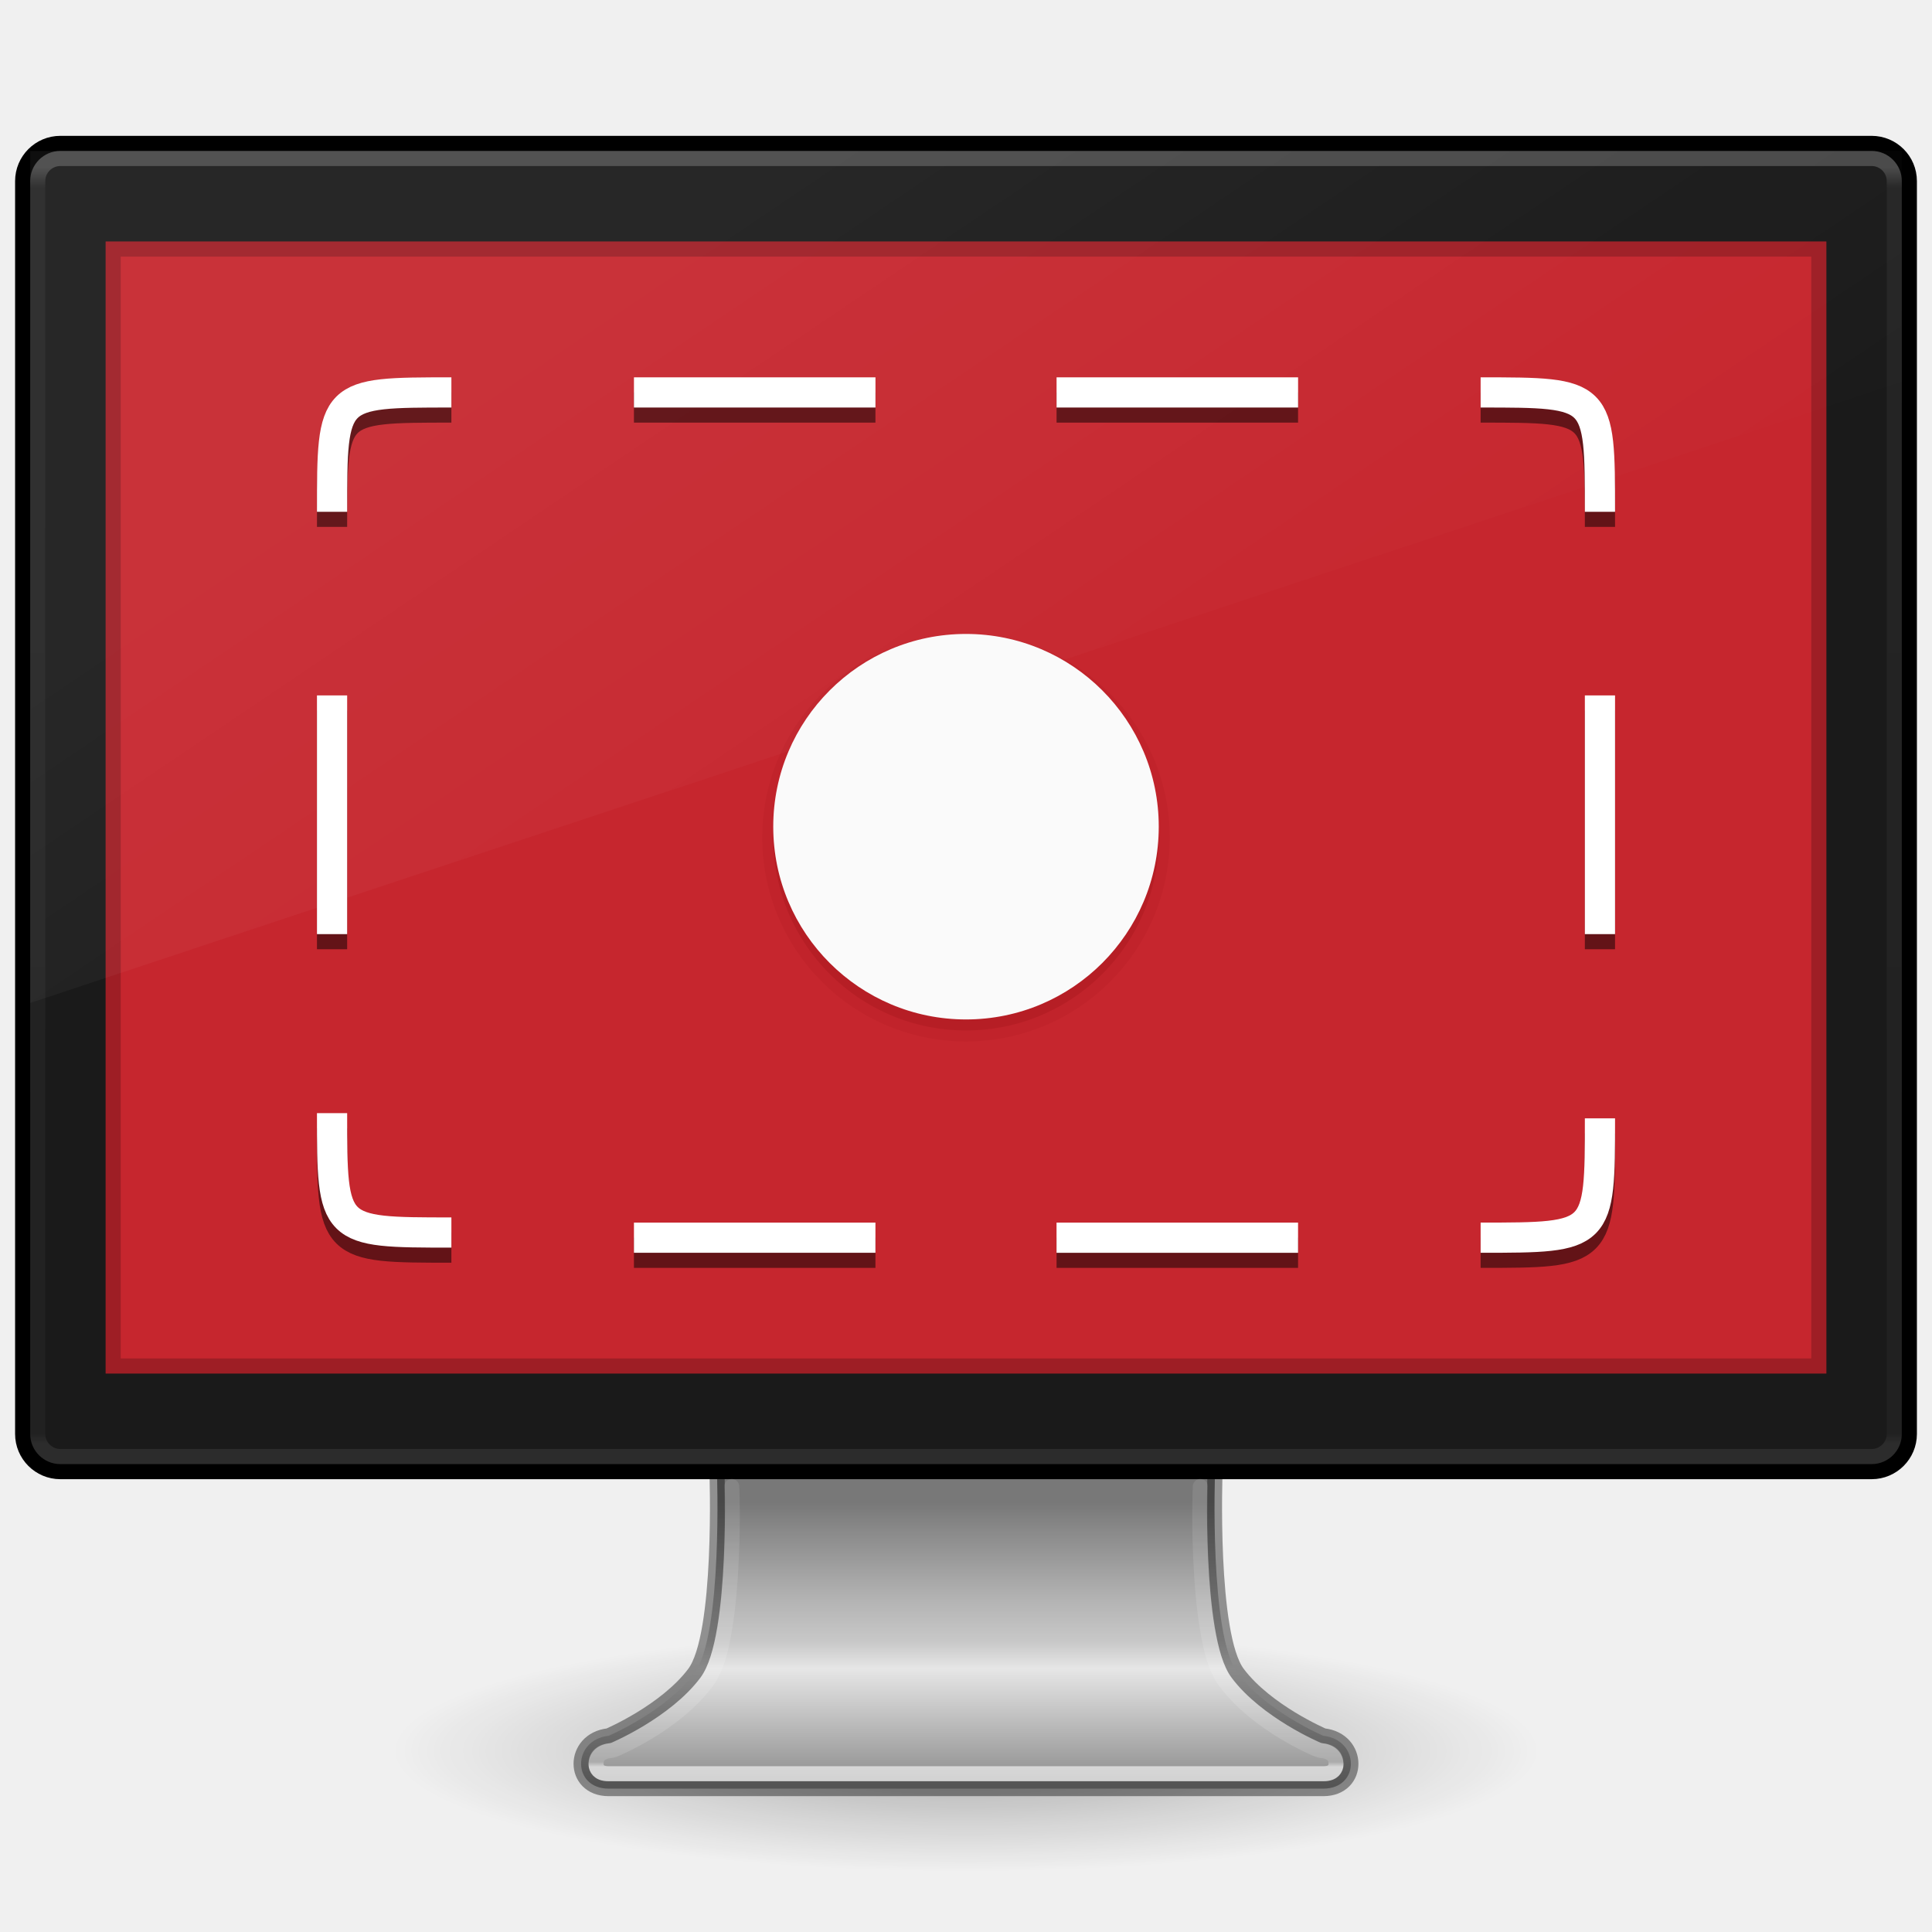
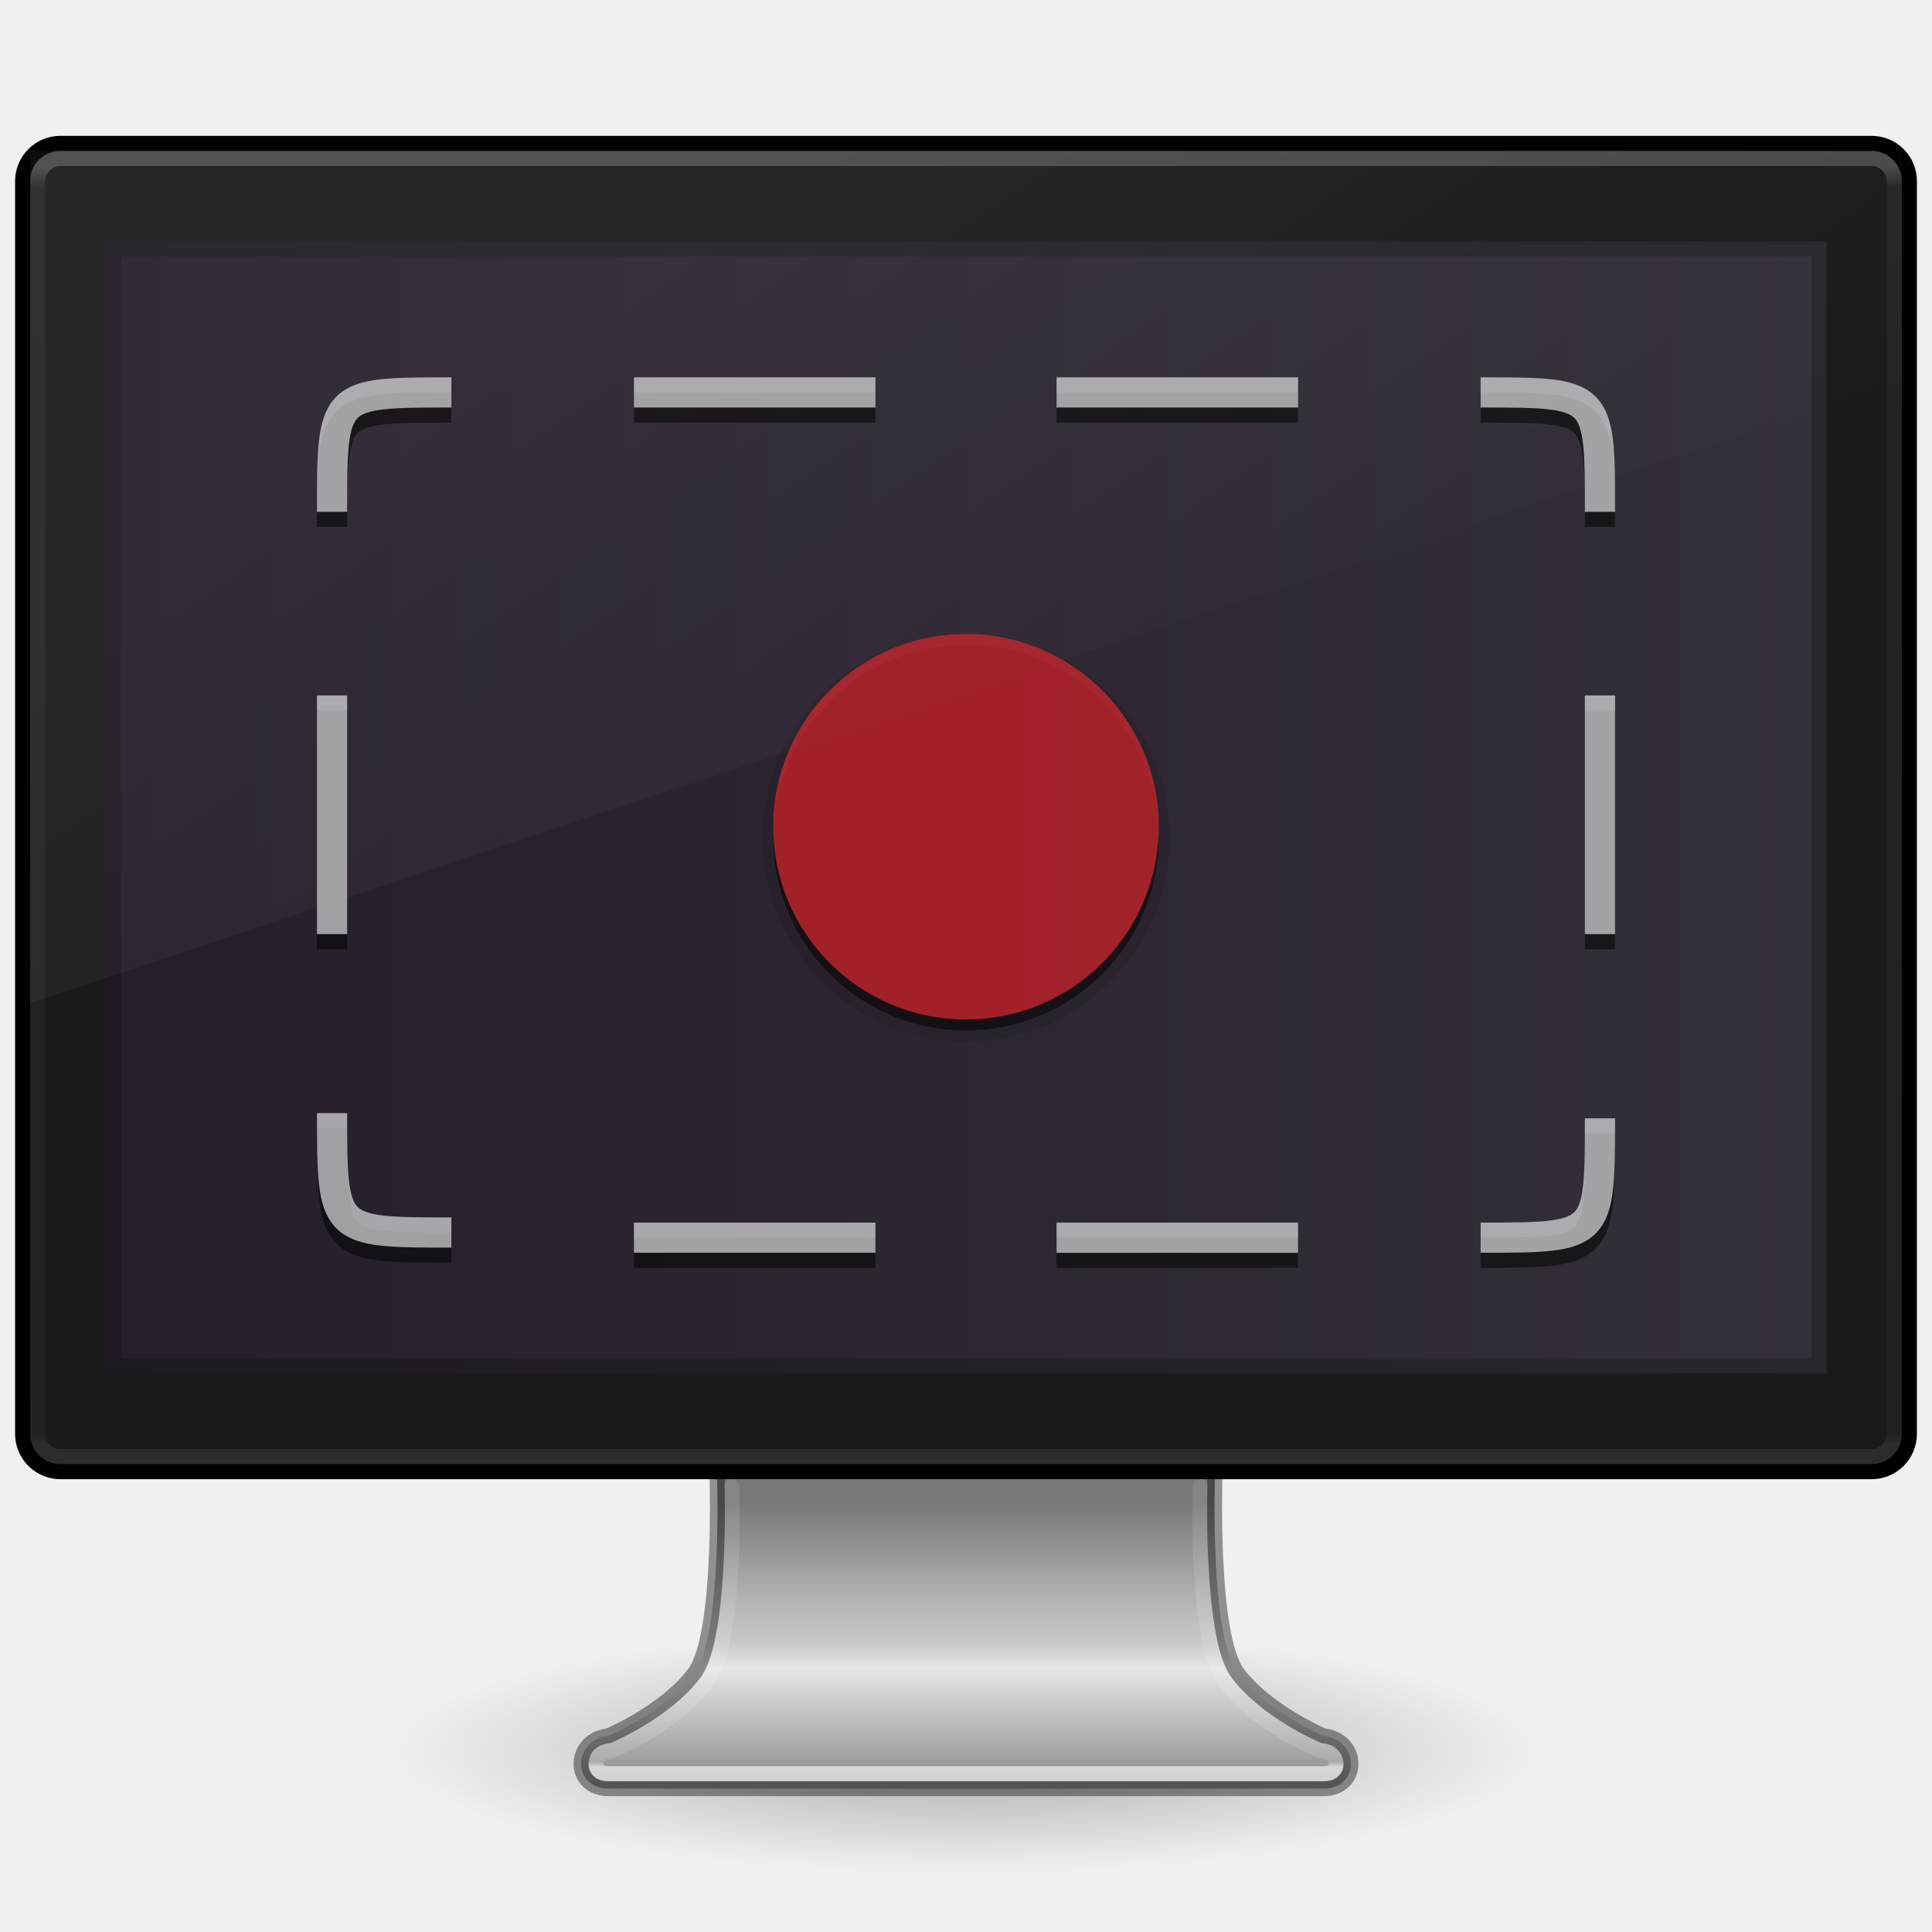
<svg xmlns="http://www.w3.org/2000/svg" xmlns:xlink="http://www.w3.org/1999/xlink" id="svg4569" height="128" width="128" version="1.0">
  <defs id="defs4571">
    <linearGradient id="linearGradient5155">
      <stop offset="0" style="stop-color:#ffffff;stop-opacity:1" id="stop5157" />
      <stop offset="0.273" style="stop-color:#ffffff;stop-opacity:0.235" id="stop5159" />
      <stop offset="0.855" style="stop-color:#ffffff;stop-opacity:0.157" id="stop5161" />
      <stop offset="1" style="stop-color:#ffffff;stop-opacity:0.392" id="stop5163" />
    </linearGradient>
    <linearGradient id="linearGradient3912">
      <stop offset="0" style="stop-color:#787878;stop-opacity:1" id="stop3914" />
      <stop offset="0.35" style="stop-color:#b4b4b4;stop-opacity:1" id="stop3916" />
      <stop offset="0.494" style="stop-color:#c8c8c8;stop-opacity:1" id="stop3918" />
      <stop offset="0.589" style="stop-color:#e6e6e6;stop-opacity:1" id="stop3920" />
      <stop offset="1" style="stop-color:#8c8c8c;stop-opacity:1" id="stop3922" />
    </linearGradient>
    <linearGradient id="linearGradient6592-2-7">
      <stop offset="0" style="stop-color:#ffffff;stop-opacity:0.275" id="stop6594-0-2" />
      <stop offset="1" style="stop-color:#ffffff;stop-opacity:0" id="stop6596-2-5" />
    </linearGradient>
    <linearGradient id="linearGradient10691-1">
      <stop offset="0" style="stop-color:#000000;stop-opacity:1" id="stop10693-3" />
      <stop offset="1" style="stop-color:#000000;stop-opacity:0" id="stop10695-1" />
    </linearGradient>
    <linearGradient gradientTransform="matrix(2.674662,0,0,2.545971,-893.9789,-122.0911)" gradientUnits="userSpaceOnUse" xlink:href="#linearGradient3912" id="linearGradient3221" y2="94.396" x2="361.106" y1="87.05" x1="361.106" />
    <radialGradient gradientTransform="matrix(5.257031,0,0,1.106743,28.76364,34.52631)" gradientUnits="userSpaceOnUse" xlink:href="#linearGradient10691-1" id="radialGradient3226" fy="73.616" fx="6.703" r="7.228" cy="73.616" cx="6.703" />
    <linearGradient id="linearGradient4084">
      <stop offset="0" style="stop-color:#ffffff;stop-opacity:1" id="stop4086" />
      <stop offset="0.016" style="stop-color:#ffffff;stop-opacity:0.235" id="stop4088" />
      <stop offset="0.993" style="stop-color:#ffffff;stop-opacity:0.157" id="stop4090" />
      <stop offset="1" style="stop-color:#ffffff;stop-opacity:0.392" id="stop4092" />
    </linearGradient>
    <linearGradient id="outerBackgroundGradient-5-0">
      <stop id="stop3864-8-6-4" offset="0" style="stop-color:#261e2b;stop-opacity:1;" />
      <stop id="stop3866-9-1-86" offset="1" style="stop-color:#352f39;stop-opacity:1;" />
    </linearGradient>
    <linearGradient xlink:href="#linearGradient6592-2-7" id="linearGradient3141" gradientUnits="userSpaceOnUse" gradientTransform="matrix(3.100001,0,0,3.136008,-1.100012,35.08807)" x1="10" y1="-3" x2="20" y2="12" />
    <linearGradient xlink:href="#linearGradient4084" id="linearGradient3144" gradientUnits="userSpaceOnUse" gradientTransform="matrix(3.324324,0,0,2.324324,-15.78381,-2.283757)" x1="24" y1="5.753" x2="24" y2="42.121" />
    <linearGradient xlink:href="#outerBackgroundGradient-5-0" id="linearGradient3148" gradientUnits="userSpaceOnUse" gradientTransform="matrix(2.850001,0,0,3.260869,4.150005,42.08696)" x1="15" y1="24.619" x2="15" y2="2" />
    <linearGradient id="linearGradient4054-5">
      <stop offset="0" style="stop-color:#ffffff;stop-opacity:1" id="stop4056-0" />
      <stop offset="0.017" style="stop-color:#ffffff;stop-opacity:0.235" id="stop4058-4" />
      <stop offset="1" style="stop-color:#ffffff;stop-opacity:0.157" id="stop4060-4" />
      <stop offset="1" style="stop-color:#ffffff;stop-opacity:0.392" id="stop4062-0" />
    </linearGradient>
    <linearGradient xlink:href="#linearGradient4054-5" id="linearGradient3152-7" gradientUnits="userSpaceOnUse" gradientTransform="matrix(1.216216,0,0,0.8378379,2.666359,14.97738)" x1="47.547" y1="121.841" x2="47.547" y2="99.079" />
    <linearGradient id="linearGradient4917">
      <stop id="stop4919" style="stop-color:#ffffff;stop-opacity:1" offset="0" />
      <stop id="stop4921" style="stop-color:#ffffff;stop-opacity:0.235" offset="0.444" />
      <stop id="stop4923" style="stop-color:#ffffff;stop-opacity:0.157" offset="0.778" />
      <stop id="stop4925" style="stop-color:#ffffff;stop-opacity:0.392" offset="1" />
    </linearGradient>
    <linearGradient id="linearGradient3764">
      <stop id="stop3766" style="stop-color:#d1d1d1;stop-opacity:1" offset="0" />
      <stop id="stop3768" style="stop-color:#eaeaea;stop-opacity:1" offset="1" />
    </linearGradient>
    <radialGradient cx="62.625" cy="4.625" r="10.625" fx="62.625" fy="4.625" id="radialGradient4443" xlink:href="#linearGradient10691-1" gradientUnits="userSpaceOnUse" gradientTransform="matrix(1.039528,0,0,0.2938456,25.71166,116.4521)" />
    <linearGradient id="linearGradient3242-7">
      <stop offset="0" style="stop-color:#f89b7e;stop-opacity:1" id="stop3244-6" />
      <stop offset="0.262" style="stop-color:#e35d4f;stop-opacity:1" id="stop3246-7" />
      <stop offset="0.661" style="stop-color:#c6262e;stop-opacity:1" id="stop3248-8" />
      <stop offset="1" style="stop-color:#690b2c;stop-opacity:1" id="stop3250-6" />
    </linearGradient>
    <radialGradient xlink:href="#linearGradient3764" id="radialGradient3125" gradientUnits="userSpaceOnUse" gradientTransform="matrix(-1.498992,-3.016667,-4.496923,2.262512,4789.183,-2214.355)" cx="15" cy="1039.7" fx="15" fy="1039.7" r="3.527" />
    <radialGradient xlink:href="#linearGradient3764" id="radialGradient3129" gradientUnits="userSpaceOnUse" gradientTransform="matrix(1.498993,-3.016704,4.496927,2.26254,-4588.19,-2214.384)" cx="15" cy="1039.7" fx="15" fy="1039.7" r="3.527" />
    <linearGradient gradientTransform="matrix(1.977261,0,0,1.98891,-102.9972,-70.81723)" xlink:href="#linearGradient6592-2-7" id="linearGradient3131" gradientUnits="userSpaceOnUse" x1="106.712" y1="76.835" x2="109.241" y2="79.349" />
    <linearGradient y2="79.349" x2="109.241" y1="76.835" x1="106.712" gradientTransform="matrix(1.977261,0,0,1.98891,-102.9972,-70.81723)" gradientUnits="userSpaceOnUse" id="linearGradient4940" xlink:href="#linearGradient6592-2-7" />
    <radialGradient r="12.672" fy="9.994" fx="9.423" cy="9.994" cx="9.423" gradientTransform="matrix(0,2.207722,-4.372204,0,95.22912,20.9273)" gradientUnits="userSpaceOnUse" id="radialGradient4957" xlink:href="#linearGradient3242-7" />
    <linearGradient y2="65.335" x2="51.931" y1="70.494" x1="51.953" gradientTransform="matrix(1.036845,0,-0.00451336,1.084599,-6.617193,-19.46674)" gradientUnits="userSpaceOnUse" id="linearGradient5153" xlink:href="#linearGradient5155" />
    <linearGradient y2="72.077" x2="53.426" y1="64.397" x1="53.393" gradientTransform="matrix(1.036845,0,-0.00451336,1.084599,-6.617193,-19.46674)" gradientUnits="userSpaceOnUse" id="linearGradient5165" xlink:href="#linearGradient4917" />
    <linearGradient y2="65.335" x2="51.931" y1="70.494" x1="51.953" gradientTransform="matrix(1.036845,0,-0.00451336,1.084599,-6.617193,-19.46674)" gradientUnits="userSpaceOnUse" id="linearGradient5153-1" xlink:href="#linearGradient5155" />
    <linearGradient y2="72.077" x2="53.426" y1="64.397" x1="53.393" gradientTransform="matrix(1.036845,0,-0.00451336,1.084599,-6.617193,-19.46674)" gradientUnits="userSpaceOnUse" id="linearGradient5165-8" xlink:href="#linearGradient4917" />
    <radialGradient r="12.672" fy="9.994" fx="9.423" cy="9.994" cx="9.423" gradientTransform="matrix(0,2.207722,4.372204,0,6.051624,20.9273)" gradientUnits="userSpaceOnUse" id="radialGradient4957-6" xlink:href="#linearGradient3242-7" />
    <radialGradient cx="62.625" cy="4.625" r="10.625" fx="62.625" fy="4.625" id="radialGradient4443-0" xlink:href="#linearGradient10691-1" gradientUnits="userSpaceOnUse" gradientTransform="matrix(1.039528,0,0,0.2938456,44.94171,116.4521)" />
+     <linearGradient xlink:href="#outerBackgroundGradient-5-0" id="linearGradient908" x1="7" y1="53.5" x2="121" y2="53.5" gradientUnits="userSpaceOnUse" />
  </defs>
  <path style="opacity:0.3;fill:url(#radialGradient3226);fill-opacity:1;fill-rule:nonzero;stroke:none;stroke-width:0.8;marker:none;visibility:visible;display:inline;overflow:visible" id="path2589" d="m 102,116 c 0,4.418 -17.013,8 -38,8 C 43.013,124 26,120.418 26,116 26,111.582 43.013,108 64,108 84.987,108 102,111.582 102,116 l 0,0 z" />
  <path style="fill:url(#linearGradient3221);fill-opacity:1;fill-rule:nonzero;stroke:none;stroke-width:0.998;stroke-linecap:round;stroke-linejoin:round;stroke-miterlimit:4;stroke-opacity:1;stroke-dasharray:none;stroke-dashoffset:0.5;marker:none;visibility:visible;display:inline;overflow:visible;enable-background:new" id="rect1789" d="m 47.5,97.499 c 0,0 0.398,10.839 -1.501,13.365 -1.898,2.526 -5.675,4.137 -5.675,4.137 -2.424,0.265 -2.444,3.5 0,3.5 l 47.351,0 c 2.444,0 2.424,-3.238 0,-3.5 0,0 -3.777,-1.61 -5.675,-4.137 C 80.103,108.338 80.5,97.499 80.5,97.499 l -32.983,0 -0.017,0 z" />
  <path style="display:inline;overflow:visible;visibility:visible;fill:none;fill-opacity:1;fill-rule:nonzero;stroke:#000000;stroke-width:0.998;stroke-linecap:round;stroke-linejoin:round;stroke-miterlimit:4;stroke-dasharray:none;stroke-dashoffset:0.5;stroke-opacity:1;marker:none;enable-background:new;color:#000000;clip-rule:nonzero;opacity:0.4;isolation:auto;mix-blend-mode:normal;color-interpolation:sRGB;color-interpolation-filters:linearRGB;solid-color:#000000;solid-opacity:1;filter-blend-mode:normal;filter-gaussianBlur-deviation:0;color-rendering:auto;image-rendering:auto;shape-rendering:auto;text-rendering:auto" id="rect1789-8" d="m 47.5,97.499 c 0,0 0.398,10.839 -1.501,13.365 -1.898,2.526 -5.675,4.137 -5.675,4.137 -2.424,0.265 -2.444,3.5 0,3.5 l 47.351,0 c 2.444,0 2.424,-3.238 0,-3.5 0,0 -3.777,-1.61 -5.675,-4.137 C 80.103,108.338 80.5,97.499 80.5,97.499 l -32.983,0 -0.017,0 z" />
  <rect style="fill:#1a1a1a;fill-opacity:1;stroke:#000000;stroke-width:1;stroke-linecap:round;stroke-linejoin:round;stroke-miterlimit:4;stroke-dasharray:none;stroke-dashoffset:0.5;stroke-opacity:1" id="rect2722-7" y="9.5" x="1.5" ry="2.5" rx="2.5" height="88" width="125" />
-   <path id="rect2722-0" d="m 7,16 114,0 0,75 -114,0 z" style="display:inline;fill:#c6262e;fill-opacity:1;stroke:none" />
+   <path id="rect2722-0" d="m 7,16 114,0 0,75 -114,0 z" style="display:inline;fill:url(#linearGradient908);fill-opacity:1.0;stroke:none" />
  <rect style="opacity:0.2;fill:none;stroke:url(#linearGradient3144);stroke-width:1;stroke-linecap:round;stroke-linejoin:round;stroke-miterlimit:4;stroke-dasharray:none;stroke-dashoffset:0;stroke-opacity:1" id="rect6741" y="10.5" x="2.5" ry="1.5" rx="1.5" height="86" width="123" />
  <path id="rect2722-0-3" d="M 7 16 L 7 91 L 121 91 L 121 16 L 7 16 z M 8 17 L 120 17 L 120 90 L 8 90 L 8 17 z " style="display:inline;fill:#000000;fill-opacity:1;stroke:none;color:#000000;clip-rule:nonzero;overflow:visible;visibility:visible;opacity:0.2;isolation:auto;mix-blend-mode:normal;color-interpolation:sRGB;color-interpolation-filters:linearRGB;solid-color:#000000;solid-opacity:1;fill-rule:nonzero;stroke-width:1;stroke-linecap:butt;stroke-linejoin:miter;stroke-miterlimit:4;stroke-dasharray:none;stroke-dashoffset:0;stroke-opacity:1;filter-blend-mode:normal;filter-gaussianBlur-deviation:0;color-rendering:auto;image-rendering:auto;shape-rendering:auto;text-rendering:auto;enable-background:accumulate" />
  <path id="rect3872" d="M 2,10 V 66.448 L 126,25.288 V 10 Z" style="display:inline;opacity:0.2;fill:url(#linearGradient3141);fill-opacity:1;stroke:none" />
  <path id="path4419" d="m 48.479,98.486 c 0.021,0.734 0.084,2.26 -0.031,4.793 -0.07,1.537 -0.199,3.159 -0.439,4.594 -0.24,1.435 -0.531,2.666 -1.219,3.582 -2.155,2.868 -6.078,4.453 -6.078,4.453 -0.089,0.038 -0.183,0.062 -0.279,0.072 -0.781,0.086 -0.944,0.504 -0.945,0.871 -5.46e-4,0.183 0.06,0.336 0.168,0.445 0.108,0.11 0.277,0.217 0.67,0.217 l 47.352,0 c 0.393,0 0.561,-0.107 0.67,-0.217 0.109,-0.11 0.17,-0.262 0.17,-0.445 -0.001,-0.367 -0.165,-0.787 -0.945,-0.871 -0.097,-0.01 -0.192,-0.034 -0.281,-0.072 0,0 -3.923,-1.585 -6.078,-4.453 -0.688,-0.916 -0.979,-2.147 -1.219,-3.582 -0.24,-1.435 -0.369,-3.057 -0.439,-4.594 -0.115,-2.533 -0.052,-4.059 -0.031,-4.793" style="color:#000000;clip-rule:nonzero;display:inline;overflow:visible;visibility:visible;opacity:0.6;isolation:auto;mix-blend-mode:normal;color-interpolation:sRGB;color-interpolation-filters:linearRGB;solid-color:#000000;solid-opacity:1;fill:none;fill-opacity:1;fill-rule:nonzero;stroke:url(#linearGradient3152-7);stroke-width:1;stroke-linecap:round;stroke-linejoin:round;stroke-miterlimit:4;stroke-dasharray:none;stroke-dashoffset:0;stroke-opacity:1;marker:none;color-rendering:auto;image-rendering:auto;shape-rendering:auto;text-rendering:auto;enable-background:accumulate" />
  <g style="opacity:0.5" id="g4587-0" transform="matrix(1.976402,0,0,1.976903,1.293021,3.903359)">
    <path style="fill:none;stroke:#000000;stroke-width:1.012;stroke-linecap:butt;stroke-linejoin:miter;stroke-miterlimit:4;stroke-dasharray:none;stroke-opacity:1;color:#000000;clip-rule:nonzero;display:inline;overflow:visible;visibility:visible;opacity:1;isolation:auto;mix-blend-mode:normal;color-interpolation:sRGB;color-interpolation-filters:linearRGB;solid-color:#000000;solid-opacity:1;fill-opacity:1;fill-rule:nonzero;stroke-dashoffset:0;filter-blend-mode:normal;filter-gaussianBlur-deviation:0;color-rendering:auto;image-rendering:auto;shape-rendering:auto;text-rendering:auto;enable-background:accumulate" id="path4585-44" d="m 48.979,40.01 c 4,0 4,0 4,-4" />
    <path style="fill:none;stroke:#000000;stroke-width:1.012;stroke-linecap:butt;stroke-linejoin:miter;stroke-miterlimit:4;stroke-dasharray:none;stroke-opacity:1;color:#000000;clip-rule:nonzero;display:inline;overflow:visible;visibility:visible;opacity:1;isolation:auto;mix-blend-mode:normal;color-interpolation:sRGB;color-interpolation-filters:linearRGB;solid-color:#000000;solid-opacity:1;fill-opacity:1;fill-rule:nonzero;stroke-dashoffset:0;filter-blend-mode:normal;filter-gaussianBlur-deviation:0;color-rendering:auto;image-rendering:auto;shape-rendering:auto;text-rendering:auto;enable-background:accumulate" id="path4583-6" d="m 52.979,15.683 c 0,-4 0,-4 -4,-4" />
    <path style="fill:none;stroke:#000000;stroke-width:1.012;stroke-linecap:butt;stroke-linejoin:miter;stroke-miterlimit:4;stroke-dasharray:none;stroke-opacity:1;color:#000000;clip-rule:nonzero;display:inline;overflow:visible;visibility:visible;opacity:1;isolation:auto;mix-blend-mode:normal;color-interpolation:sRGB;color-interpolation-filters:linearRGB;solid-color:#000000;solid-opacity:1;fill-opacity:1;fill-rule:nonzero;stroke-dashoffset:0;filter-blend-mode:normal;filter-gaussianBlur-deviation:0;color-rendering:auto;image-rendering:auto;shape-rendering:auto;text-rendering:auto;enable-background:accumulate" id="path4581-9" d="m 10.477,35.837 c 0,4 0,4 4,4" />
    <path style="fill:none;stroke:#000000;stroke-width:1.012;stroke-linecap:butt;stroke-linejoin:miter;stroke-miterlimit:4;stroke-dasharray:none;stroke-opacity:1;color:#000000;clip-rule:nonzero;display:inline;overflow:visible;visibility:visible;opacity:1;isolation:auto;mix-blend-mode:normal;color-interpolation:sRGB;color-interpolation-filters:linearRGB;solid-color:#000000;solid-opacity:1;fill-opacity:1;fill-rule:nonzero;stroke-dashoffset:0;filter-blend-mode:normal;filter-gaussianBlur-deviation:0;color-rendering:auto;image-rendering:auto;shape-rendering:auto;text-rendering:auto;enable-background:accumulate" id="path2387-7-1" d="m 14.477,11.683 c -4,0 -4,0 -4,4" />
    <path id="path4577-0" transform="matrix(0.50597,0,0,0.5058417,-0.65423,-1.974482)" d="M 42 26 L 42 28 L 58 28 L 58 26 L 42 26 z M 70 26 L 70 28 L 86 28 L 86 26 L 70 26 z M 21 47.072 L 21 62.889 L 23 62.889 L 23 47.072 L 21 47.072 z M 105 47.072 L 105 62.889 L 107 62.889 L 107 47.072 L 105 47.072 z M 42 82 L 42 84 L 58 84 L 58 82 L 42 82 z M 70 82 L 70 84 L 86 84 L 86 82 L 70 82 z " style="fill:#000000;fill-opacity:1;fill-rule:evenodd;stroke:none;color:#000000;clip-rule:nonzero;display:inline;overflow:visible;visibility:visible;opacity:1;isolation:auto;mix-blend-mode:normal;color-interpolation:sRGB;color-interpolation-filters:linearRGB;solid-color:#000000;solid-opacity:1;stroke-width:1.977;stroke-linecap:butt;stroke-linejoin:miter;stroke-miterlimit:4;stroke-dasharray:none;stroke-dashoffset:0;stroke-opacity:1;filter-blend-mode:normal;filter-gaussianBlur-deviation:0;color-rendering:auto;image-rendering:auto;shape-rendering:auto;text-rendering:auto;enable-background:accumulate" />
  </g>
-   <g style="opacity:1" id="g4587" transform="matrix(1.976402,0,0,1.976903,1.293022,2.903358)">
+   <g style="opacity:0.6" id="g4587" transform="matrix(1.976402,0,0,1.976903,1.293022,2.903358)">
    <path style="fill:none;stroke:#ffffff;stroke-width:1.012;stroke-linecap:butt;stroke-linejoin:miter;stroke-miterlimit:4;stroke-dasharray:none;stroke-opacity:1" id="path4585" d="m 48.979,40.01 c 4,0 4,0 4,-4" />
    <path style="fill:none;stroke:#ffffff;stroke-width:1.012;stroke-linecap:butt;stroke-linejoin:miter;stroke-miterlimit:4;stroke-dasharray:none;stroke-opacity:1" id="path4583" d="m 52.979,15.683 c 0,-4 0,-4 -4,-4" />
    <path style="fill:none;stroke:#ffffff;stroke-width:1.012;stroke-linecap:butt;stroke-linejoin:miter;stroke-miterlimit:4;stroke-dasharray:none;stroke-opacity:1" id="path4581" d="m 10.477,35.837 c 0,4 0,4 4,4" />
    <path style="fill:none;stroke:#ffffff;stroke-width:1.012;stroke-linecap:butt;stroke-linejoin:miter;stroke-miterlimit:4;stroke-dasharray:none;stroke-opacity:1" id="path2387-7" d="m 14.477,11.683 c -4,0 -4,0 -4,4" />
    <path style="fill:#ffffff;fill-opacity:1;fill-rule:evenodd;stroke:none" id="path4577" d="m 52.473,21.837 h 1.012 v 8 h -1.012 z" />
    <path style="fill:#ffffff;fill-opacity:1;fill-rule:evenodd;stroke:none" id="path4573" d="M 28.692,39.505 V 40.516 H 20.597 V 39.505 Z" />
    <path style="fill:#ffffff;fill-opacity:1;fill-rule:evenodd;stroke:none" id="path4571" d="m 42.859,39.505 v 1.012 h -8.096 v -1.012 z" />
    <path style="fill:#ffffff;fill-opacity:1;fill-rule:evenodd;stroke:none" id="path4567" d="M 10.983,29.837 H 9.971 v -8 H 10.983 Z" />
    <path style="fill:#ffffff;fill-opacity:1;fill-rule:evenodd;stroke:none" id="path4565" d="m 34.764,12.189 v -1.012 h 8.096 v 1.012 z" />
    <path style="fill:#ffffff;fill-opacity:1;fill-rule:evenodd;stroke:none" id="path2385" d="m 20.597,12.189 v -1.012 h 8.096 v 1.012 z" />
  </g>
  <g id="g1171" transform="matrix(0.7297297,0,0,0.7297297,17.2973,16.40546)">
-     <circle r="18.5" cy="53.574" cx="64" id="path1156" style="display:inline;opacity:0.07;fill:#7a0000;fill-opacity:1;fill-rule:nonzero;stroke-width:1.114" />
-     <circle style="display:inline;opacity:0.15;fill:#7a0000;fill-opacity:1;fill-rule:nonzero;stroke-width:1.054" id="circle1158" cx="64" cy="53.574" r="17.5" />
-     <circle r="17.5" cy="52.574" cx="64" id="circle1160" style="display:inline;fill:#fafafa;fill-rule:nonzero;stroke-width:1.054" />
+     <circle r="18.5" cy="53.574" cx="64" id="path1156" style="display:inline;opacity:0.1;fill:#000000;fill-opacity:1;fill-rule:nonzero;stroke-width:1.114" />
+     <circle style="display:inline;opacity:0.5;fill:#000000;fill-opacity:1;fill-rule:nonzero;stroke-width:1.054" id="circle1158" cx="64" cy="53.574" r="17.5" />
+     <circle r="17.5" cy="52.574" cx="64" id="circle1160" style="display:inline;fill:#c6262e;fill-rule:nonzero;stroke-width:1.054;fill-opacity:1;opacity:0.8" />
  </g>
</svg>
